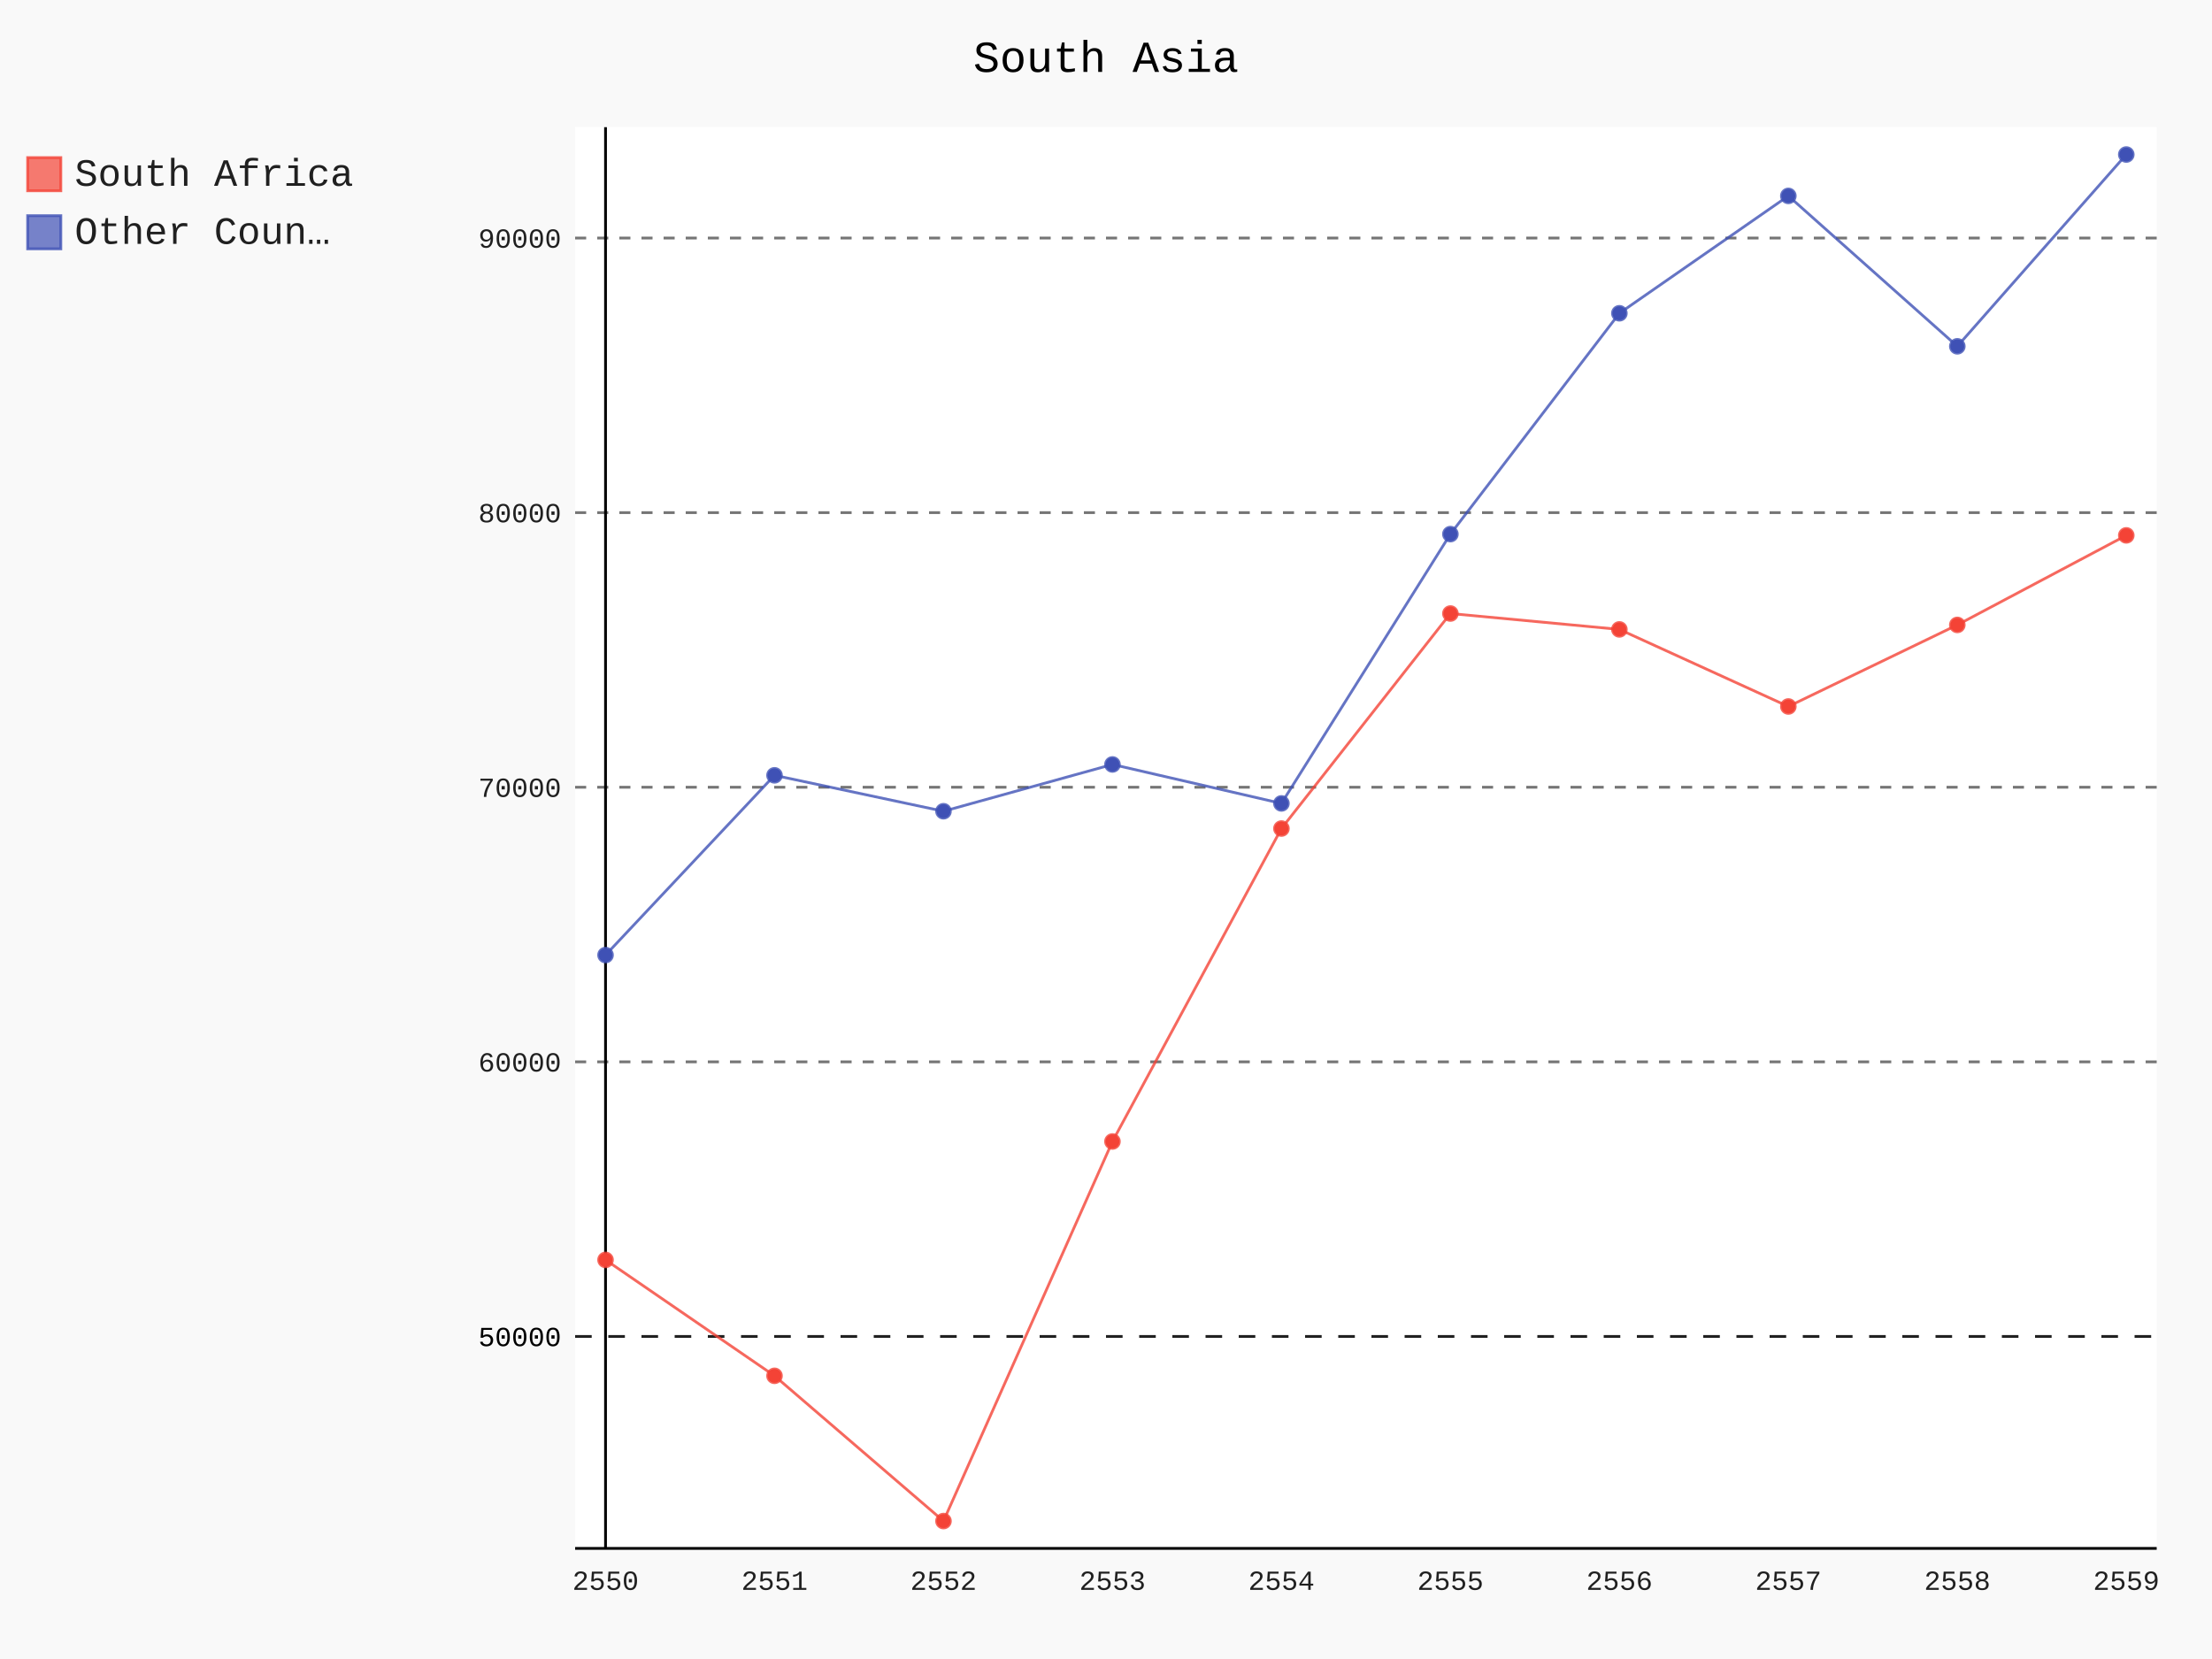
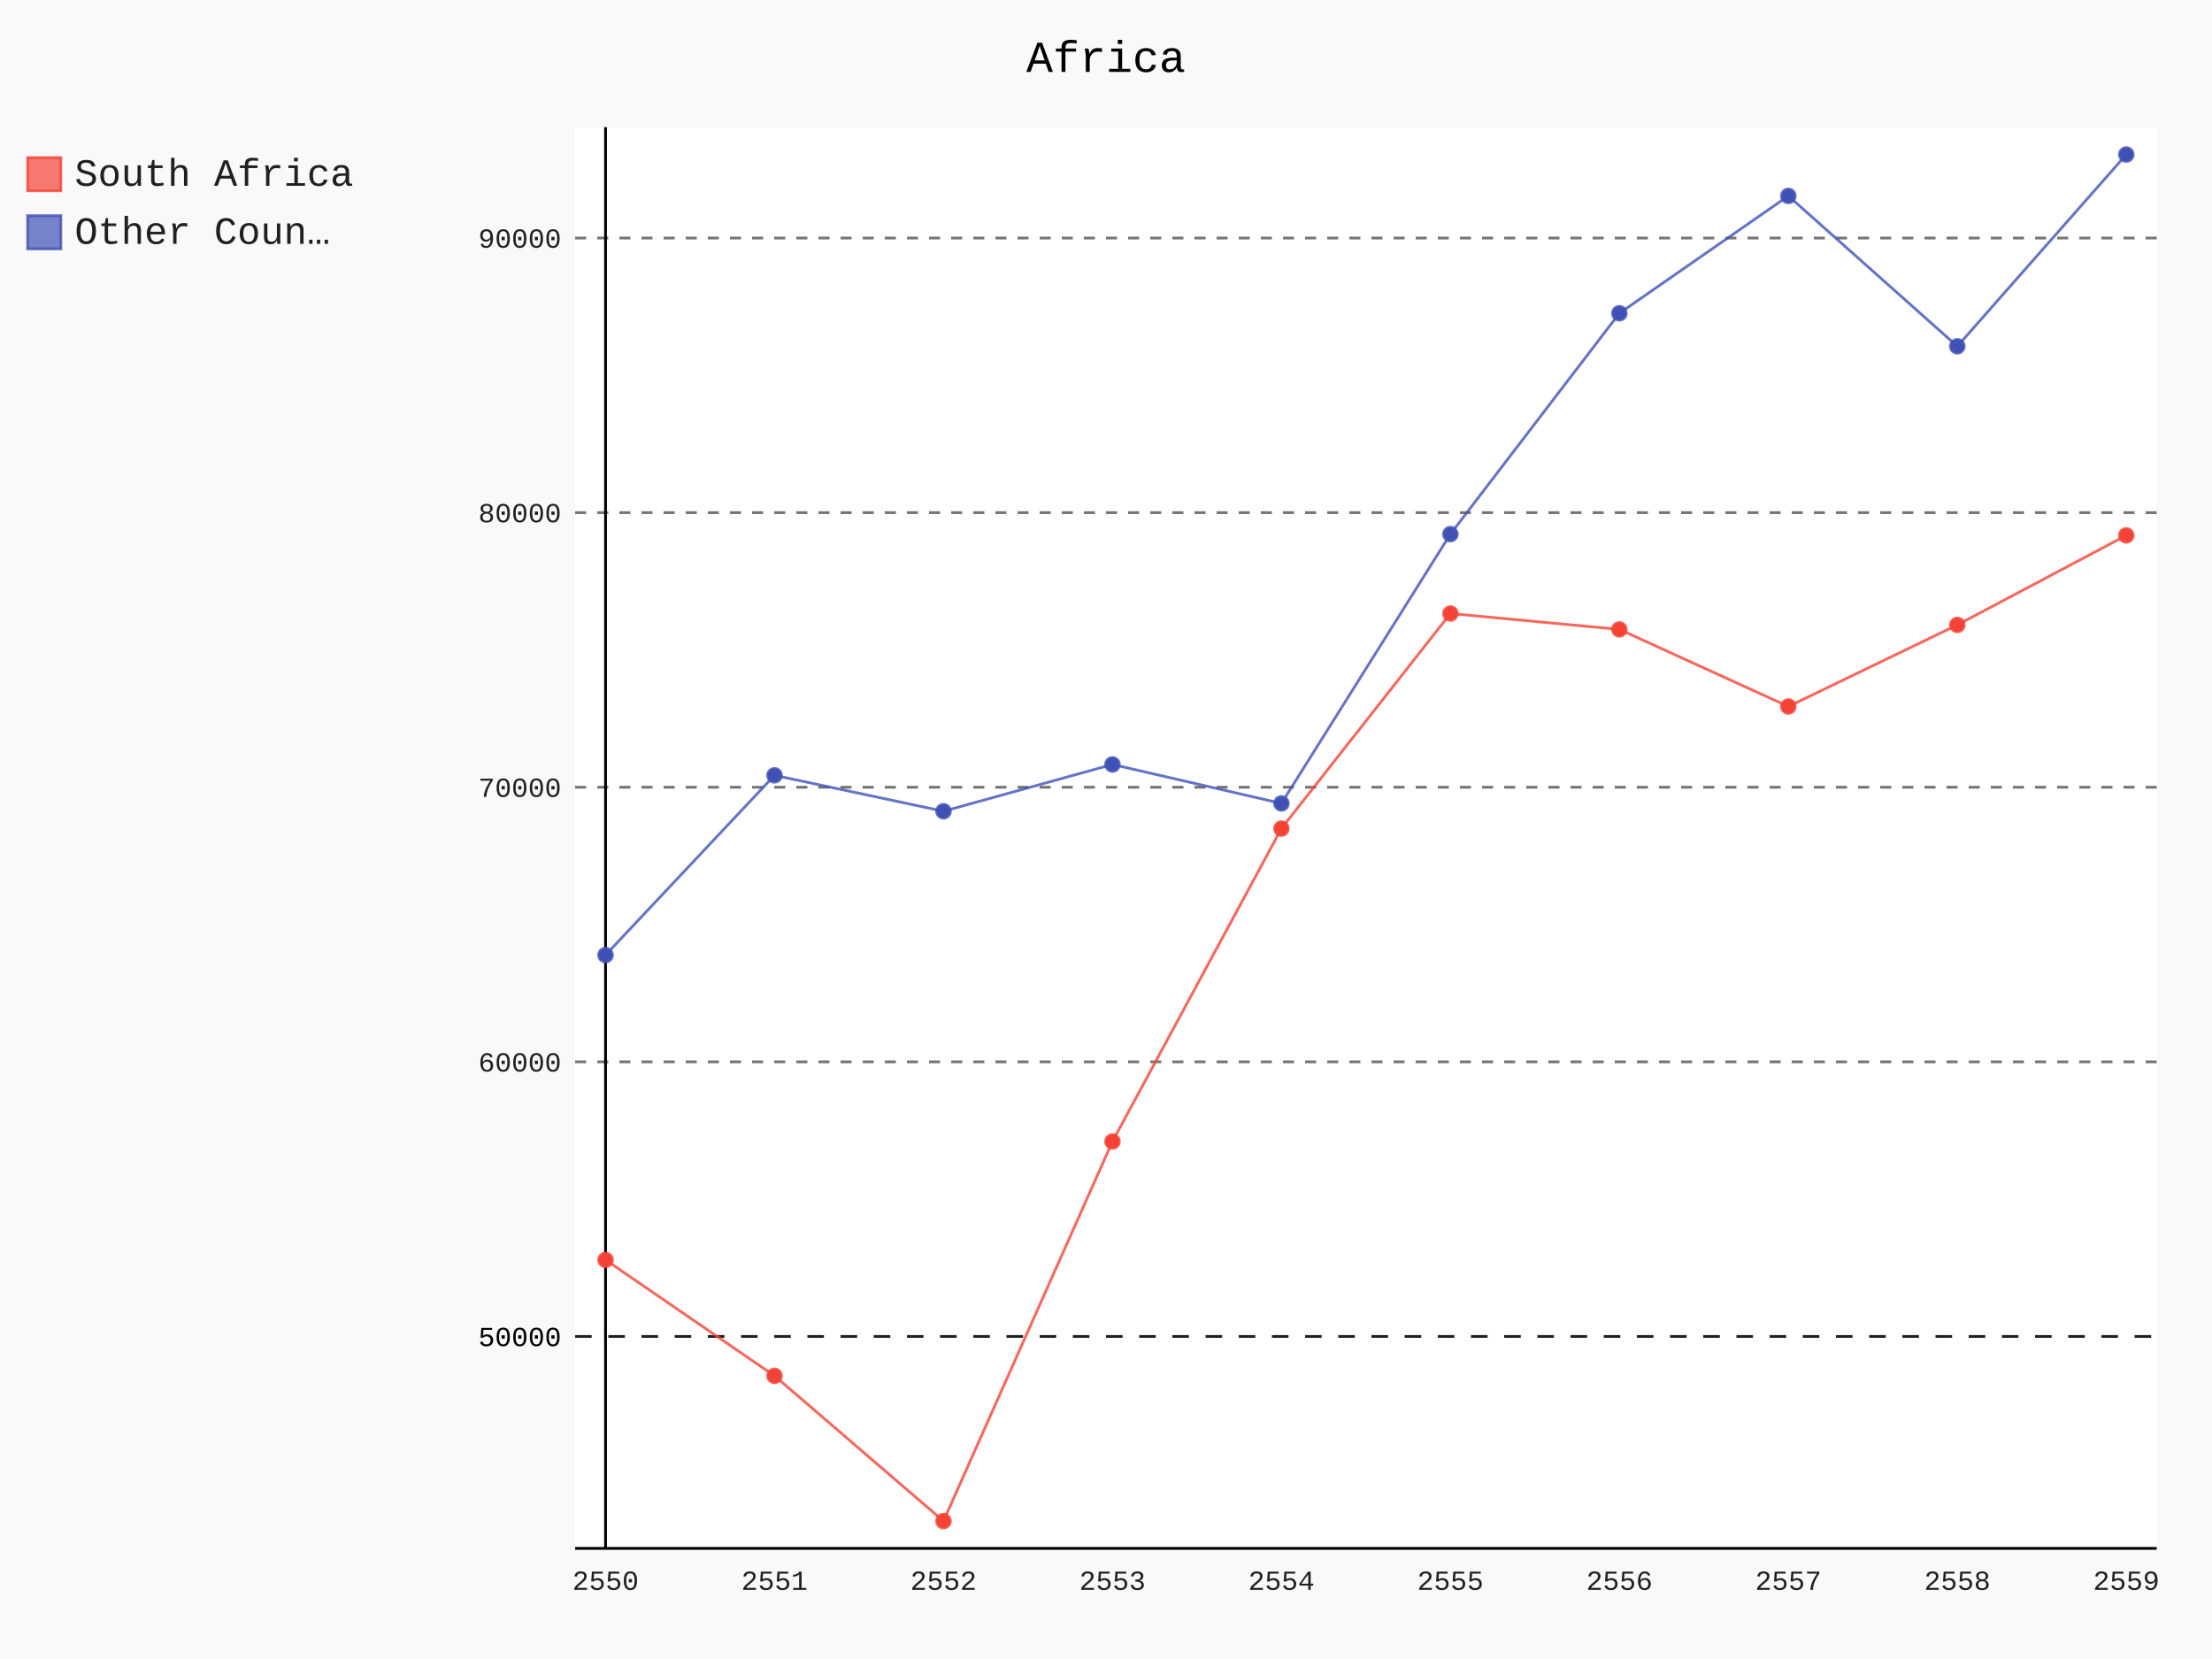
- <svg xmlns="http://www.w3.org/2000/svg" id="chart-0a719cbf-af65-40f3-ac24-650828203b1c" class="pygal-chart" viewBox="0 0 800 600">
+ <svg xmlns="http://www.w3.org/2000/svg" id="chart-483c5994-7b4c-45b8-8789-f0e483d9474e" class="pygal-chart" viewBox="0 0 800 600">
  <defs>
-     <style type="text/css">#chart-0a719cbf-af65-40f3-ac24-650828203b1c{-webkit-user-select:none;-webkit-font-smoothing:antialiased;font-family:Consolas,"Liberation Mono",Menlo,Courier,monospace}#chart-0a719cbf-af65-40f3-ac24-650828203b1c .title{font-family:Consolas,"Liberation Mono",Menlo,Courier,monospace;font-size:16px}#chart-0a719cbf-af65-40f3-ac24-650828203b1c .legends .legend text{font-family:Consolas,"Liberation Mono",Menlo,Courier,monospace;font-size:14px}#chart-0a719cbf-af65-40f3-ac24-650828203b1c .axis text{font-family:Consolas,"Liberation Mono",Menlo,Courier,monospace;font-size:10px}#chart-0a719cbf-af65-40f3-ac24-650828203b1c .axis text.major{font-family:Consolas,"Liberation Mono",Menlo,Courier,monospace;font-size:10px}#chart-0a719cbf-af65-40f3-ac24-650828203b1c .text-overlay text.value{font-family:Consolas,"Liberation Mono",Menlo,Courier,monospace;font-size:16px}#chart-0a719cbf-af65-40f3-ac24-650828203b1c .text-overlay text.label{font-family:Consolas,"Liberation Mono",Menlo,Courier,monospace;font-size:10px}#chart-0a719cbf-af65-40f3-ac24-650828203b1c .tooltip{font-family:Consolas,"Liberation Mono",Menlo,Courier,monospace;font-size:14px}#chart-0a719cbf-af65-40f3-ac24-650828203b1c text.no_data{font-family:Consolas,"Liberation Mono",Menlo,Courier,monospace;font-size:64px}
- #chart-0a719cbf-af65-40f3-ac24-650828203b1c{background-color:rgba(249,249,249,1)}#chart-0a719cbf-af65-40f3-ac24-650828203b1c path,#chart-0a719cbf-af65-40f3-ac24-650828203b1c line,#chart-0a719cbf-af65-40f3-ac24-650828203b1c rect,#chart-0a719cbf-af65-40f3-ac24-650828203b1c circle{-webkit-transition:150ms;-moz-transition:150ms;transition:150ms}#chart-0a719cbf-af65-40f3-ac24-650828203b1c .graph &gt; .background{fill:rgba(249,249,249,1)}#chart-0a719cbf-af65-40f3-ac24-650828203b1c .plot &gt; .background{fill:rgba(255,255,255,1)}#chart-0a719cbf-af65-40f3-ac24-650828203b1c .graph{fill:rgba(0,0,0,.87)}#chart-0a719cbf-af65-40f3-ac24-650828203b1c text.no_data{fill:rgba(0,0,0,1)}#chart-0a719cbf-af65-40f3-ac24-650828203b1c .title{fill:rgba(0,0,0,1)}#chart-0a719cbf-af65-40f3-ac24-650828203b1c .legends .legend text{fill:rgba(0,0,0,.87)}#chart-0a719cbf-af65-40f3-ac24-650828203b1c .legends .legend:hover text{fill:rgba(0,0,0,1)}#chart-0a719cbf-af65-40f3-ac24-650828203b1c .axis .line{stroke:rgba(0,0,0,1)}#chart-0a719cbf-af65-40f3-ac24-650828203b1c .axis .guide.line{stroke:rgba(0,0,0,.54)}#chart-0a719cbf-af65-40f3-ac24-650828203b1c .axis .major.line{stroke:rgba(0,0,0,.87)}#chart-0a719cbf-af65-40f3-ac24-650828203b1c .axis text.major{fill:rgba(0,0,0,1)}#chart-0a719cbf-af65-40f3-ac24-650828203b1c .axis.y .guides:hover .guide.line,#chart-0a719cbf-af65-40f3-ac24-650828203b1c .line-graph .axis.x .guides:hover .guide.line,#chart-0a719cbf-af65-40f3-ac24-650828203b1c .stackedline-graph .axis.x .guides:hover .guide.line,#chart-0a719cbf-af65-40f3-ac24-650828203b1c .xy-graph .axis.x .guides:hover .guide.line{stroke:rgba(0,0,0,1)}#chart-0a719cbf-af65-40f3-ac24-650828203b1c .axis .guides:hover text{fill:rgba(0,0,0,1)}#chart-0a719cbf-af65-40f3-ac24-650828203b1c .reactive{fill-opacity:.7;stroke-opacity:.8}#chart-0a719cbf-af65-40f3-ac24-650828203b1c .ci{stroke:rgba(0,0,0,.87)}#chart-0a719cbf-af65-40f3-ac24-650828203b1c .reactive.active,#chart-0a719cbf-af65-40f3-ac24-650828203b1c .active .reactive{fill-opacity:.8;stroke-opacity:.9;stroke-width:4}#chart-0a719cbf-af65-40f3-ac24-650828203b1c .ci .reactive.active{stroke-width:1.5}#chart-0a719cbf-af65-40f3-ac24-650828203b1c .series text{fill:rgba(0,0,0,1)}#chart-0a719cbf-af65-40f3-ac24-650828203b1c .tooltip rect{fill:rgba(255,255,255,1);stroke:rgba(0,0,0,1);-webkit-transition:opacity 150ms;-moz-transition:opacity 150ms;transition:opacity 150ms}#chart-0a719cbf-af65-40f3-ac24-650828203b1c .tooltip .label{fill:rgba(0,0,0,.87)}#chart-0a719cbf-af65-40f3-ac24-650828203b1c .tooltip .label{fill:rgba(0,0,0,.87)}#chart-0a719cbf-af65-40f3-ac24-650828203b1c .tooltip .legend{font-size:.8em;fill:rgba(0,0,0,.54)}#chart-0a719cbf-af65-40f3-ac24-650828203b1c .tooltip .x_label{font-size:.6em;fill:rgba(0,0,0,1)}#chart-0a719cbf-af65-40f3-ac24-650828203b1c .tooltip .xlink{font-size:.5em;text-decoration:underline}#chart-0a719cbf-af65-40f3-ac24-650828203b1c .tooltip .value{font-size:1.5em}#chart-0a719cbf-af65-40f3-ac24-650828203b1c .bound{font-size:.5em}#chart-0a719cbf-af65-40f3-ac24-650828203b1c .max-value{font-size:.75em;fill:rgba(0,0,0,.54)}#chart-0a719cbf-af65-40f3-ac24-650828203b1c .map-element{fill:rgba(255,255,255,1);stroke:rgba(0,0,0,.54) !important}#chart-0a719cbf-af65-40f3-ac24-650828203b1c .map-element .reactive{fill-opacity:inherit;stroke-opacity:inherit}#chart-0a719cbf-af65-40f3-ac24-650828203b1c .color-0,#chart-0a719cbf-af65-40f3-ac24-650828203b1c .color-0 a:visited{stroke:#F44336;fill:#F44336}#chart-0a719cbf-af65-40f3-ac24-650828203b1c .color-1,#chart-0a719cbf-af65-40f3-ac24-650828203b1c .color-1 a:visited{stroke:#3F51B5;fill:#3F51B5}#chart-0a719cbf-af65-40f3-ac24-650828203b1c .text-overlay .color-0 text{fill:black}#chart-0a719cbf-af65-40f3-ac24-650828203b1c .text-overlay .color-1 text{fill:black}
- #chart-0a719cbf-af65-40f3-ac24-650828203b1c text.no_data{text-anchor:middle}#chart-0a719cbf-af65-40f3-ac24-650828203b1c .guide.line{fill:none}#chart-0a719cbf-af65-40f3-ac24-650828203b1c .centered{text-anchor:middle}#chart-0a719cbf-af65-40f3-ac24-650828203b1c .title{text-anchor:middle}#chart-0a719cbf-af65-40f3-ac24-650828203b1c .legends .legend text{fill-opacity:1}#chart-0a719cbf-af65-40f3-ac24-650828203b1c .axis.x text{text-anchor:middle}#chart-0a719cbf-af65-40f3-ac24-650828203b1c .axis.x:not(.web) text[transform]{text-anchor:start}#chart-0a719cbf-af65-40f3-ac24-650828203b1c .axis.x:not(.web) text[transform].backwards{text-anchor:end}#chart-0a719cbf-af65-40f3-ac24-650828203b1c .axis.y text{text-anchor:end}#chart-0a719cbf-af65-40f3-ac24-650828203b1c .axis.y text[transform].backwards{text-anchor:start}#chart-0a719cbf-af65-40f3-ac24-650828203b1c .axis.y2 text{text-anchor:start}#chart-0a719cbf-af65-40f3-ac24-650828203b1c .axis.y2 text[transform].backwards{text-anchor:end}#chart-0a719cbf-af65-40f3-ac24-650828203b1c .axis .guide.line{stroke-dasharray:4,4}#chart-0a719cbf-af65-40f3-ac24-650828203b1c .axis .major.guide.line{stroke-dasharray:6,6}#chart-0a719cbf-af65-40f3-ac24-650828203b1c .horizontal .axis.y .guide.line,#chart-0a719cbf-af65-40f3-ac24-650828203b1c .horizontal .axis.y2 .guide.line,#chart-0a719cbf-af65-40f3-ac24-650828203b1c .vertical .axis.x .guide.line{opacity:0}#chart-0a719cbf-af65-40f3-ac24-650828203b1c .horizontal .axis.always_show .guide.line,#chart-0a719cbf-af65-40f3-ac24-650828203b1c .vertical .axis.always_show .guide.line{opacity:1 !important}#chart-0a719cbf-af65-40f3-ac24-650828203b1c .axis.y .guides:hover .guide.line,#chart-0a719cbf-af65-40f3-ac24-650828203b1c .axis.y2 .guides:hover .guide.line,#chart-0a719cbf-af65-40f3-ac24-650828203b1c .axis.x .guides:hover .guide.line{opacity:1}#chart-0a719cbf-af65-40f3-ac24-650828203b1c .axis .guides:hover text{opacity:1}#chart-0a719cbf-af65-40f3-ac24-650828203b1c .nofill{fill:none}#chart-0a719cbf-af65-40f3-ac24-650828203b1c .subtle-fill{fill-opacity:.2}#chart-0a719cbf-af65-40f3-ac24-650828203b1c .dot{stroke-width:1px;fill-opacity:1}#chart-0a719cbf-af65-40f3-ac24-650828203b1c .dot.active{stroke-width:5px}#chart-0a719cbf-af65-40f3-ac24-650828203b1c .dot.negative{fill:transparent}#chart-0a719cbf-af65-40f3-ac24-650828203b1c text,#chart-0a719cbf-af65-40f3-ac24-650828203b1c tspan{stroke:none !important}#chart-0a719cbf-af65-40f3-ac24-650828203b1c .series text.active{opacity:1}#chart-0a719cbf-af65-40f3-ac24-650828203b1c .tooltip rect{fill-opacity:.95;stroke-width:.5}#chart-0a719cbf-af65-40f3-ac24-650828203b1c .tooltip text{fill-opacity:1}#chart-0a719cbf-af65-40f3-ac24-650828203b1c .showable{visibility:hidden}#chart-0a719cbf-af65-40f3-ac24-650828203b1c .showable.shown{visibility:visible}#chart-0a719cbf-af65-40f3-ac24-650828203b1c .gauge-background{fill:rgba(229,229,229,1);stroke:none}#chart-0a719cbf-af65-40f3-ac24-650828203b1c .bg-lines{stroke:rgba(249,249,249,1);stroke-width:2px}</style>
+     <style type="text/css">#chart-483c5994-7b4c-45b8-8789-f0e483d9474e{-webkit-user-select:none;-webkit-font-smoothing:antialiased;font-family:Consolas,"Liberation Mono",Menlo,Courier,monospace}#chart-483c5994-7b4c-45b8-8789-f0e483d9474e .title{font-family:Consolas,"Liberation Mono",Menlo,Courier,monospace;font-size:16px}#chart-483c5994-7b4c-45b8-8789-f0e483d9474e .legends .legend text{font-family:Consolas,"Liberation Mono",Menlo,Courier,monospace;font-size:14px}#chart-483c5994-7b4c-45b8-8789-f0e483d9474e .axis text{font-family:Consolas,"Liberation Mono",Menlo,Courier,monospace;font-size:10px}#chart-483c5994-7b4c-45b8-8789-f0e483d9474e .axis text.major{font-family:Consolas,"Liberation Mono",Menlo,Courier,monospace;font-size:10px}#chart-483c5994-7b4c-45b8-8789-f0e483d9474e .text-overlay text.value{font-family:Consolas,"Liberation Mono",Menlo,Courier,monospace;font-size:16px}#chart-483c5994-7b4c-45b8-8789-f0e483d9474e .text-overlay text.label{font-family:Consolas,"Liberation Mono",Menlo,Courier,monospace;font-size:10px}#chart-483c5994-7b4c-45b8-8789-f0e483d9474e .tooltip{font-family:Consolas,"Liberation Mono",Menlo,Courier,monospace;font-size:14px}#chart-483c5994-7b4c-45b8-8789-f0e483d9474e text.no_data{font-family:Consolas,"Liberation Mono",Menlo,Courier,monospace;font-size:64px}
+ #chart-483c5994-7b4c-45b8-8789-f0e483d9474e{background-color:rgba(249,249,249,1)}#chart-483c5994-7b4c-45b8-8789-f0e483d9474e path,#chart-483c5994-7b4c-45b8-8789-f0e483d9474e line,#chart-483c5994-7b4c-45b8-8789-f0e483d9474e rect,#chart-483c5994-7b4c-45b8-8789-f0e483d9474e circle{-webkit-transition:150ms;-moz-transition:150ms;transition:150ms}#chart-483c5994-7b4c-45b8-8789-f0e483d9474e .graph &gt; .background{fill:rgba(249,249,249,1)}#chart-483c5994-7b4c-45b8-8789-f0e483d9474e .plot &gt; .background{fill:rgba(255,255,255,1)}#chart-483c5994-7b4c-45b8-8789-f0e483d9474e .graph{fill:rgba(0,0,0,.87)}#chart-483c5994-7b4c-45b8-8789-f0e483d9474e text.no_data{fill:rgba(0,0,0,1)}#chart-483c5994-7b4c-45b8-8789-f0e483d9474e .title{fill:rgba(0,0,0,1)}#chart-483c5994-7b4c-45b8-8789-f0e483d9474e .legends .legend text{fill:rgba(0,0,0,.87)}#chart-483c5994-7b4c-45b8-8789-f0e483d9474e .legends .legend:hover text{fill:rgba(0,0,0,1)}#chart-483c5994-7b4c-45b8-8789-f0e483d9474e .axis .line{stroke:rgba(0,0,0,1)}#chart-483c5994-7b4c-45b8-8789-f0e483d9474e .axis .guide.line{stroke:rgba(0,0,0,.54)}#chart-483c5994-7b4c-45b8-8789-f0e483d9474e .axis .major.line{stroke:rgba(0,0,0,.87)}#chart-483c5994-7b4c-45b8-8789-f0e483d9474e .axis text.major{fill:rgba(0,0,0,1)}#chart-483c5994-7b4c-45b8-8789-f0e483d9474e .axis.y .guides:hover .guide.line,#chart-483c5994-7b4c-45b8-8789-f0e483d9474e .line-graph .axis.x .guides:hover .guide.line,#chart-483c5994-7b4c-45b8-8789-f0e483d9474e .stackedline-graph .axis.x .guides:hover .guide.line,#chart-483c5994-7b4c-45b8-8789-f0e483d9474e .xy-graph .axis.x .guides:hover .guide.line{stroke:rgba(0,0,0,1)}#chart-483c5994-7b4c-45b8-8789-f0e483d9474e .axis .guides:hover text{fill:rgba(0,0,0,1)}#chart-483c5994-7b4c-45b8-8789-f0e483d9474e .reactive{fill-opacity:.7;stroke-opacity:.8}#chart-483c5994-7b4c-45b8-8789-f0e483d9474e .ci{stroke:rgba(0,0,0,.87)}#chart-483c5994-7b4c-45b8-8789-f0e483d9474e .reactive.active,#chart-483c5994-7b4c-45b8-8789-f0e483d9474e .active .reactive{fill-opacity:.8;stroke-opacity:.9;stroke-width:4}#chart-483c5994-7b4c-45b8-8789-f0e483d9474e .ci .reactive.active{stroke-width:1.5}#chart-483c5994-7b4c-45b8-8789-f0e483d9474e .series text{fill:rgba(0,0,0,1)}#chart-483c5994-7b4c-45b8-8789-f0e483d9474e .tooltip rect{fill:rgba(255,255,255,1);stroke:rgba(0,0,0,1);-webkit-transition:opacity 150ms;-moz-transition:opacity 150ms;transition:opacity 150ms}#chart-483c5994-7b4c-45b8-8789-f0e483d9474e .tooltip .label{fill:rgba(0,0,0,.87)}#chart-483c5994-7b4c-45b8-8789-f0e483d9474e .tooltip .label{fill:rgba(0,0,0,.87)}#chart-483c5994-7b4c-45b8-8789-f0e483d9474e .tooltip .legend{font-size:.8em;fill:rgba(0,0,0,.54)}#chart-483c5994-7b4c-45b8-8789-f0e483d9474e .tooltip .x_label{font-size:.6em;fill:rgba(0,0,0,1)}#chart-483c5994-7b4c-45b8-8789-f0e483d9474e .tooltip .xlink{font-size:.5em;text-decoration:underline}#chart-483c5994-7b4c-45b8-8789-f0e483d9474e .tooltip .value{font-size:1.5em}#chart-483c5994-7b4c-45b8-8789-f0e483d9474e .bound{font-size:.5em}#chart-483c5994-7b4c-45b8-8789-f0e483d9474e .max-value{font-size:.75em;fill:rgba(0,0,0,.54)}#chart-483c5994-7b4c-45b8-8789-f0e483d9474e .map-element{fill:rgba(255,255,255,1);stroke:rgba(0,0,0,.54) !important}#chart-483c5994-7b4c-45b8-8789-f0e483d9474e .map-element .reactive{fill-opacity:inherit;stroke-opacity:inherit}#chart-483c5994-7b4c-45b8-8789-f0e483d9474e .color-0,#chart-483c5994-7b4c-45b8-8789-f0e483d9474e .color-0 a:visited{stroke:#F44336;fill:#F44336}#chart-483c5994-7b4c-45b8-8789-f0e483d9474e .color-1,#chart-483c5994-7b4c-45b8-8789-f0e483d9474e .color-1 a:visited{stroke:#3F51B5;fill:#3F51B5}#chart-483c5994-7b4c-45b8-8789-f0e483d9474e .text-overlay .color-0 text{fill:black}#chart-483c5994-7b4c-45b8-8789-f0e483d9474e .text-overlay .color-1 text{fill:black}
+ #chart-483c5994-7b4c-45b8-8789-f0e483d9474e text.no_data{text-anchor:middle}#chart-483c5994-7b4c-45b8-8789-f0e483d9474e .guide.line{fill:none}#chart-483c5994-7b4c-45b8-8789-f0e483d9474e .centered{text-anchor:middle}#chart-483c5994-7b4c-45b8-8789-f0e483d9474e .title{text-anchor:middle}#chart-483c5994-7b4c-45b8-8789-f0e483d9474e .legends .legend text{fill-opacity:1}#chart-483c5994-7b4c-45b8-8789-f0e483d9474e .axis.x text{text-anchor:middle}#chart-483c5994-7b4c-45b8-8789-f0e483d9474e .axis.x:not(.web) text[transform]{text-anchor:start}#chart-483c5994-7b4c-45b8-8789-f0e483d9474e .axis.x:not(.web) text[transform].backwards{text-anchor:end}#chart-483c5994-7b4c-45b8-8789-f0e483d9474e .axis.y text{text-anchor:end}#chart-483c5994-7b4c-45b8-8789-f0e483d9474e .axis.y text[transform].backwards{text-anchor:start}#chart-483c5994-7b4c-45b8-8789-f0e483d9474e .axis.y2 text{text-anchor:start}#chart-483c5994-7b4c-45b8-8789-f0e483d9474e .axis.y2 text[transform].backwards{text-anchor:end}#chart-483c5994-7b4c-45b8-8789-f0e483d9474e .axis .guide.line{stroke-dasharray:4,4}#chart-483c5994-7b4c-45b8-8789-f0e483d9474e .axis .major.guide.line{stroke-dasharray:6,6}#chart-483c5994-7b4c-45b8-8789-f0e483d9474e .horizontal .axis.y .guide.line,#chart-483c5994-7b4c-45b8-8789-f0e483d9474e .horizontal .axis.y2 .guide.line,#chart-483c5994-7b4c-45b8-8789-f0e483d9474e .vertical .axis.x .guide.line{opacity:0}#chart-483c5994-7b4c-45b8-8789-f0e483d9474e .horizontal .axis.always_show .guide.line,#chart-483c5994-7b4c-45b8-8789-f0e483d9474e .vertical .axis.always_show .guide.line{opacity:1 !important}#chart-483c5994-7b4c-45b8-8789-f0e483d9474e .axis.y .guides:hover .guide.line,#chart-483c5994-7b4c-45b8-8789-f0e483d9474e .axis.y2 .guides:hover .guide.line,#chart-483c5994-7b4c-45b8-8789-f0e483d9474e .axis.x .guides:hover .guide.line{opacity:1}#chart-483c5994-7b4c-45b8-8789-f0e483d9474e .axis .guides:hover text{opacity:1}#chart-483c5994-7b4c-45b8-8789-f0e483d9474e .nofill{fill:none}#chart-483c5994-7b4c-45b8-8789-f0e483d9474e .subtle-fill{fill-opacity:.2}#chart-483c5994-7b4c-45b8-8789-f0e483d9474e .dot{stroke-width:1px;fill-opacity:1}#chart-483c5994-7b4c-45b8-8789-f0e483d9474e .dot.active{stroke-width:5px}#chart-483c5994-7b4c-45b8-8789-f0e483d9474e .dot.negative{fill:transparent}#chart-483c5994-7b4c-45b8-8789-f0e483d9474e text,#chart-483c5994-7b4c-45b8-8789-f0e483d9474e tspan{stroke:none !important}#chart-483c5994-7b4c-45b8-8789-f0e483d9474e .series text.active{opacity:1}#chart-483c5994-7b4c-45b8-8789-f0e483d9474e .tooltip rect{fill-opacity:.95;stroke-width:.5}#chart-483c5994-7b4c-45b8-8789-f0e483d9474e .tooltip text{fill-opacity:1}#chart-483c5994-7b4c-45b8-8789-f0e483d9474e .showable{visibility:hidden}#chart-483c5994-7b4c-45b8-8789-f0e483d9474e .showable.shown{visibility:visible}#chart-483c5994-7b4c-45b8-8789-f0e483d9474e .gauge-background{fill:rgba(229,229,229,1);stroke:none}#chart-483c5994-7b4c-45b8-8789-f0e483d9474e .bg-lines{stroke:rgba(249,249,249,1);stroke-width:2px}</style>
  </defs>
  <g class="graph line-graph vertical">
    <rect class="background" height="600" width="800" x="0" y="0" />
    <g class="plot" transform="translate(208, 46)">
      <rect class="background" height="514" width="572.0" x="0" y="0" />
      <g class="axis y always_show">
        <path class="line" d="M0 514 h572" />
        <g class="guides">
          <path class="major guide line" d="M0 437.346 h572" />
          <text class="major" x="-5" y="440.846">50000</text>
        </g>
        <g class="guides">
          <path class="guide line" d="M0 338.031 h572" />
          <text class="" x="-5" y="341.531">60000</text>
        </g>
        <g class="guides">
          <path class="guide line" d="M0 238.716 h572" />
          <text class="" x="-5" y="242.216">70000</text>
        </g>
        <g class="guides">
          <path class="guide line" d="M0 139.401 h572" />
          <text class="" x="-5" y="142.901">80000</text>
        </g>
        <g class="guides">
          <path class="guide line" d="M0 40.086 h572" />
          <text class="" x="-5" y="43.586">90000</text>
        </g>
      </g>
      <g class="axis x">
        <g class="guides">
          <path class="line" d="M11 0 v514" />
          <text class="" x="11.0" y="529.0">2550</text>
        </g>
        <g class="guides">
          <path class="guide line" d="M72.111 0 v514" />
          <text class="" x="72.111" y="529.0">2551</text>
        </g>
        <g class="guides">
          <path class="guide line" d="M133.222 0 v514" />
          <text class="" x="133.222" y="529.0">2552</text>
        </g>
        <g class="guides">
          <path class="guide line" d="M194.333 0 v514" />
          <text class="" x="194.333" y="529.0">2553</text>
        </g>
        <g class="guides">
          <path class="guide line" d="M255.444 0 v514" />
          <text class="" x="255.444" y="529.0">2554</text>
        </g>
        <g class="guides">
          <path class="guide line" d="M316.556 0 v514" />
          <text class="" x="316.556" y="529.0">2555</text>
        </g>
        <g class="guides">
          <path class="guide line" d="M377.667 0 v514" />
          <text class="" x="377.667" y="529.0">2556</text>
        </g>
        <g class="guides">
          <path class="guide line" d="M438.778 0 v514" />
          <text class="" x="438.778" y="529.0">2557</text>
        </g>
        <g class="guides">
          <path class="guide line" d="M499.889 0 v514" />
          <text class="" x="499.889" y="529.0">2558</text>
        </g>
        <g class="guides">
          <path class="guide line" d="M561 0 v514" />
          <text class="" x="561.0" y="529.0">2559</text>
        </g>
      </g>
      <g class="series serie-0 color-0">
        <path class="line reactive nofill" d="M11 409.657 L72.111 451.588 133.222 504.115 194.333 366.832 255.444 253.653 316.556 175.89 377.667 181.63 438.778 209.508 499.889 180.011 561 147.624" />
      </g>
      <g class="series serie-1 color-1">
        <path class="line reactive nofill" d="M11 299.407 L72.111 234.406 133.222 247.396 194.333 230.473 255.444 244.566 316.556 147.168 377.667 67.299 438.778 24.851 499.889 79.246 561 9.885" />
      </g>
    </g>
    <g class="titles">
-       <text class="title plot_title" x="400.0" y="26">South Asia</text>
+       <text class="title plot_title" x="400.0" y="26">Africa</text>
    </g>
    <g class="plot overlay" transform="translate(208, 46)">
      <g class="series serie-0 color-0">
        <g class="dots">
          <circle class="dot reactive tooltip-trigger" cx="11.0" cy="409.657" r="2.5" />
        </g>
        <g class="dots">
          <circle class="dot reactive tooltip-trigger" cx="72.111" cy="451.588" r="2.5" />
        </g>
        <g class="dots">
          <circle class="dot reactive tooltip-trigger" cx="133.222" cy="504.115" r="2.5" />
        </g>
        <g class="dots">
          <circle class="dot reactive tooltip-trigger" cx="194.333" cy="366.832" r="2.5" />
        </g>
        <g class="dots">
          <circle class="dot reactive tooltip-trigger" cx="255.444" cy="253.653" r="2.5" />
        </g>
        <g class="dots">
          <circle class="dot reactive tooltip-trigger" cx="316.556" cy="175.89" r="2.5" />
        </g>
        <g class="dots">
          <circle class="dot reactive tooltip-trigger" cx="377.667" cy="181.63" r="2.5" />
        </g>
        <g class="dots">
          <circle class="dot reactive tooltip-trigger" cx="438.778" cy="209.508" r="2.5" />
        </g>
        <g class="dots">
          <circle class="dot reactive tooltip-trigger" cx="499.889" cy="180.011" r="2.5" />
        </g>
        <g class="dots">
          <circle class="dot reactive tooltip-trigger" cx="561.0" cy="147.624" r="2.5" />
        </g>
      </g>
      <g class="series serie-1 color-1">
        <g class="dots">
          <circle class="dot reactive tooltip-trigger" cx="11.0" cy="299.407" r="2.5" />
        </g>
        <g class="dots">
          <circle class="dot reactive tooltip-trigger" cx="72.111" cy="234.406" r="2.5" />
        </g>
        <g class="dots">
          <circle class="dot reactive tooltip-trigger" cx="133.222" cy="247.396" r="2.5" />
        </g>
        <g class="dots">
          <circle class="dot reactive tooltip-trigger" cx="194.333" cy="230.473" r="2.5" />
        </g>
        <g class="dots">
          <circle class="dot reactive tooltip-trigger" cx="255.444" cy="244.566" r="2.5" />
        </g>
        <g class="dots">
          <circle class="dot reactive tooltip-trigger" cx="316.556" cy="147.168" r="2.5" />
        </g>
        <g class="dots">
          <circle class="dot reactive tooltip-trigger" cx="377.667" cy="67.299" r="2.5" />
        </g>
        <g class="dots">
          <circle class="dot reactive tooltip-trigger" cx="438.778" cy="24.851" r="2.5" />
        </g>
        <g class="dots">
          <circle class="dot reactive tooltip-trigger" cx="499.889" cy="79.246" r="2.5" />
        </g>
        <g class="dots">
          <circle class="dot reactive tooltip-trigger" cx="561.0" cy="9.885" r="2.5" />
        </g>
      </g>
    </g>
    <g class="plot text-overlay" transform="translate(208, 46)">
      <g class="series serie-0 color-0" />
      <g class="series serie-1 color-1" />
    </g>
    <g class="plot tooltip-overlay" transform="translate(208, 46)">
      <g class="tooltip" style="opacity: 0" transform="translate(0 0)">
        <rect class="tooltip-box" height="0" rx="0" ry="0" width="0" />
        <g class="text" />
      </g>
    </g>
    <g class="legends" transform="translate(10, 56)">
      <g class="legend reactive activate-serie" id="activate-serie-0">
        <rect class="color-0 reactive" height="12" width="12" x="0.0" y="1.0" />
        <text x="17.0" y="11.2">South Africa</text>
      </g>
      <g class="legend reactive activate-serie" id="activate-serie-1">
        <rect class="color-1 reactive" height="12" width="12" x="0.0" y="22.0" />
        <text x="17.0" y="32.2">    Other Coun…</text>
      </g>
    </g>
    <g class="legends" transform="translate(790, 56)" />
  </g>
</svg>
